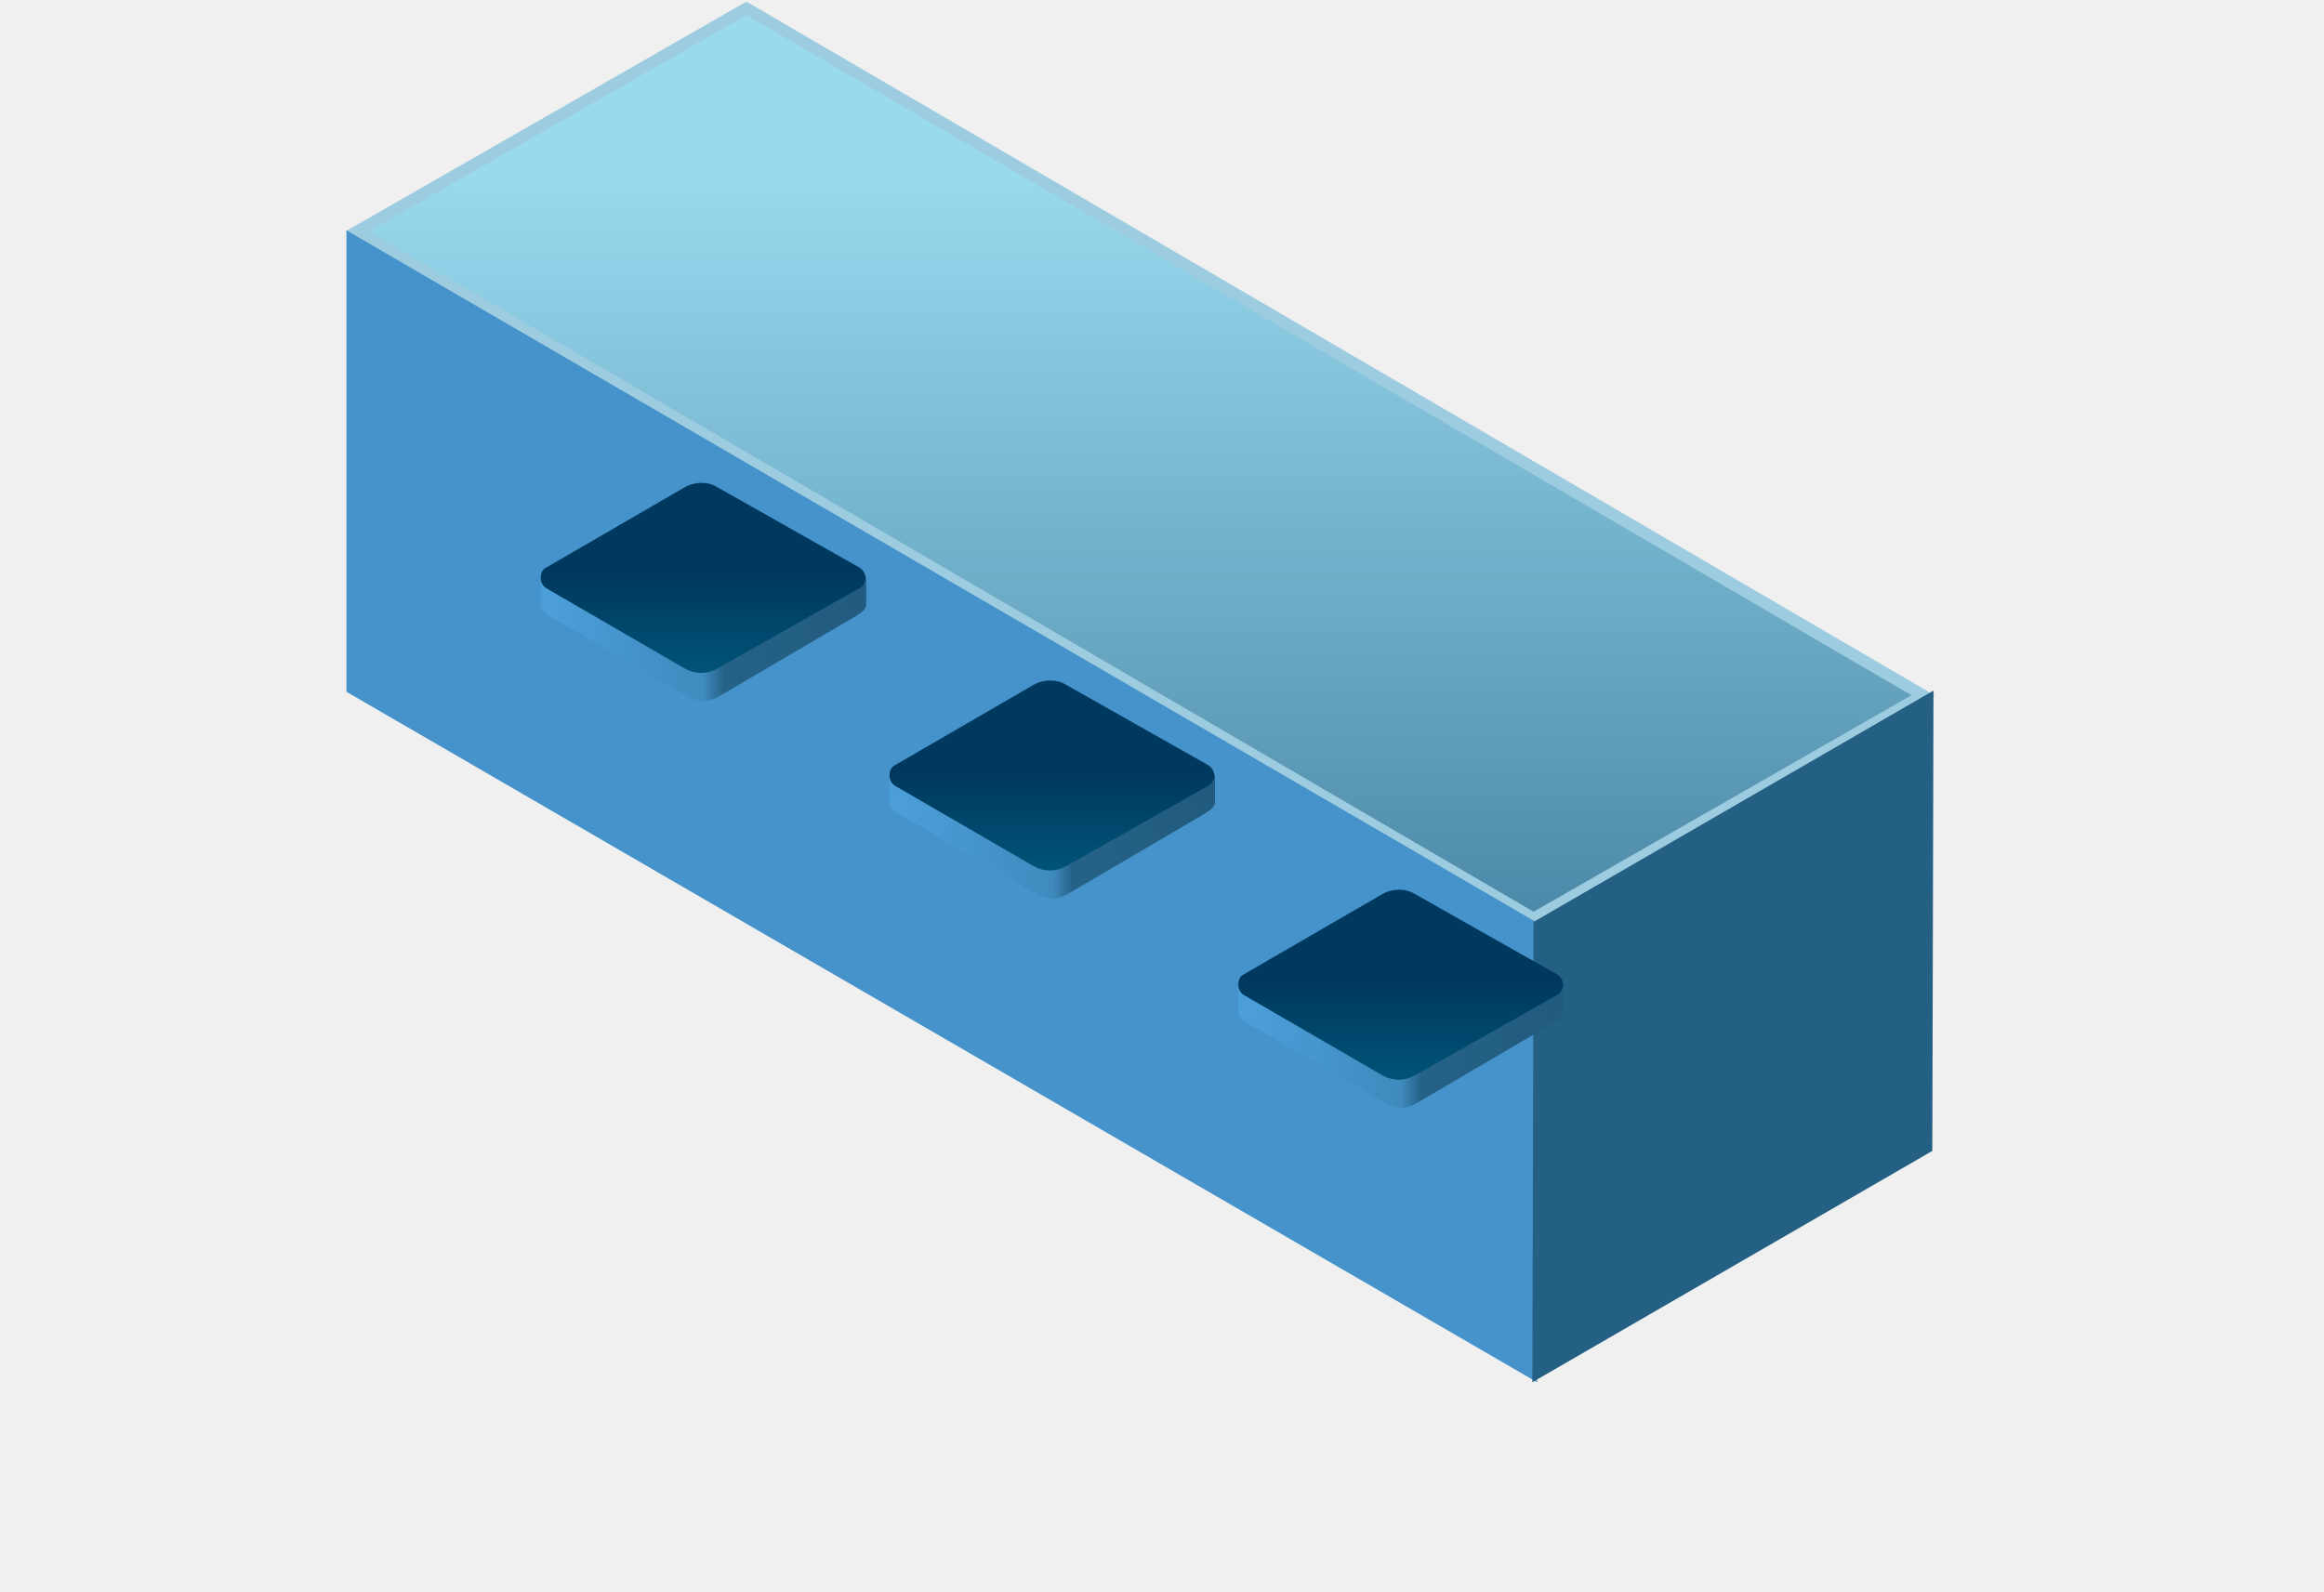
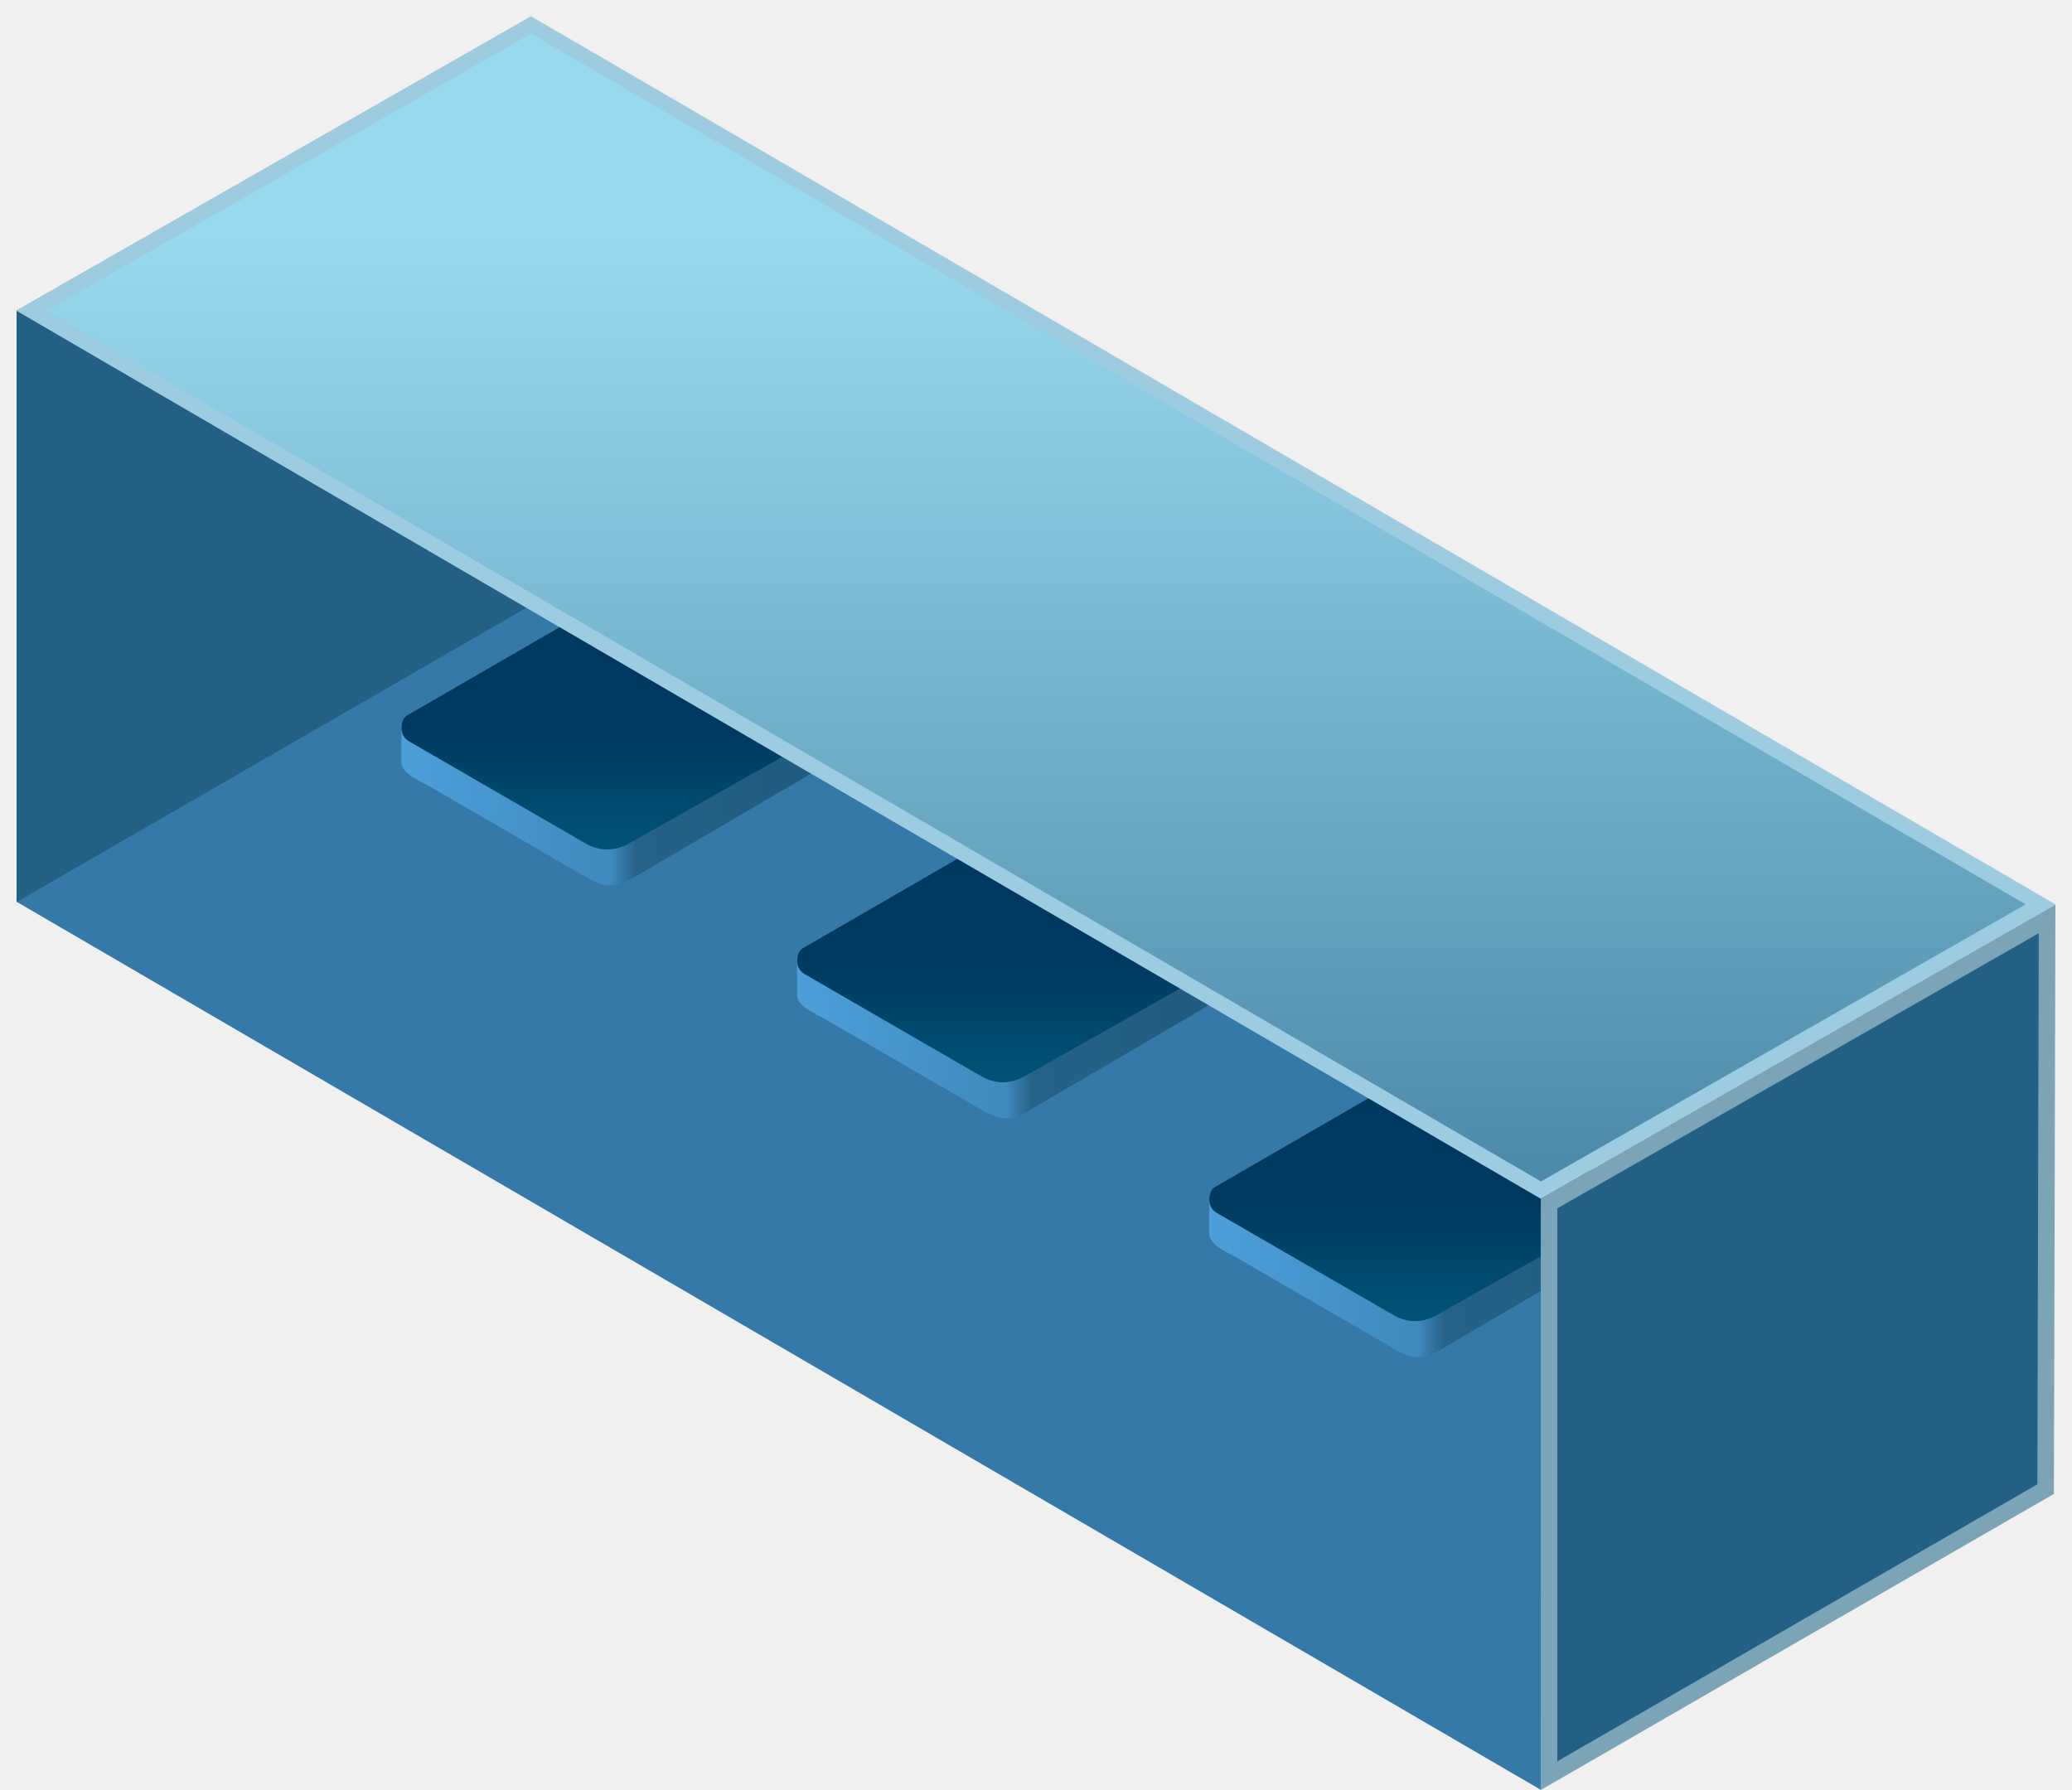
- <svg xmlns="http://www.w3.org/2000/svg" width="181" height="124" viewBox="0 0 201 144" fill="none">
-   <g clip-path="url(#clip0_3_326)">
-     <path d="M62.914 0.754L169.33 62.9L134.103 83.09L27.687 20.943L62.914 0.754Z" fill="url(#paint0_linear_3_326)" stroke="#9DCCE0" stroke-width="1.052" />
-     <path d="M134.313 83.405L26.74 20.838V62.584L134.419 125.046L134.313 83.405Z" fill="#4593CA" />
-     <path d="M134.103 83.405L133.998 125.046L170.171 104.121L170.276 62.479L134.103 83.405Z" fill="#245F84" />
-     <path d="M107.394 88.663V91.502C107.394 91.817 107.604 92.133 108.025 92.448C108.445 92.764 108.971 92.974 109.497 93.29L120.538 99.704C121.064 100.02 121.59 100.23 122.115 100.23C122.641 100.23 123.167 100.02 123.693 99.704L134.629 93.29C135.365 92.869 135.891 92.554 136.206 92.343C136.522 92.133 136.732 91.923 136.837 91.607V88.873C136.837 89.084 136.627 89.189 136.206 89.399C135.891 89.609 131.579 92.028 123.483 96.76C122.536 97.285 121.485 97.285 120.538 96.76C112.441 92.028 108.13 89.504 107.814 89.294C107.499 89.294 107.394 89.084 107.394 88.663Z" fill="url(#paint1_linear_3_326)" />
-     <path d="M123.377 80.881L136.206 88.137C136.732 88.453 136.942 89.084 136.627 89.609C136.522 89.82 136.417 89.925 136.206 90.03L123.377 97.286C122.431 97.811 121.379 97.811 120.433 97.286L107.92 90.03C107.394 89.714 107.289 89.084 107.499 88.558C107.604 88.347 107.709 88.242 107.92 88.137L120.433 80.881C121.379 80.356 122.536 80.356 123.377 80.881Z" fill="url(#paint2_linear_3_326)" />
-     <path d="M75.847 69.735V72.574C75.847 72.89 76.058 73.205 76.478 73.521C76.899 73.836 77.425 74.046 77.951 74.362L88.992 80.776C89.517 81.092 90.043 81.302 90.569 81.302C91.095 81.302 91.621 81.092 92.146 80.776L103.082 74.362C103.819 73.941 104.344 73.626 104.66 73.415C104.975 73.205 105.186 72.995 105.291 72.679V69.945C105.291 70.156 105.08 70.261 104.66 70.471C104.344 70.681 100.033 73.1 91.936 77.832C90.99 78.358 89.938 78.358 88.992 77.832C80.895 73.1 76.584 70.576 76.268 70.366C75.953 70.366 75.847 70.156 75.847 69.735Z" fill="url(#paint3_linear_3_326)" />
-     <path d="M91.831 61.954L104.66 69.209C105.186 69.525 105.396 70.156 105.081 70.681C104.975 70.892 104.87 70.997 104.66 71.102L91.831 78.358C90.885 78.883 89.833 78.883 88.887 78.358L76.373 71.102C75.847 70.787 75.742 70.156 75.953 69.63C76.058 69.42 76.163 69.314 76.373 69.209L88.887 61.954C89.833 61.428 90.99 61.428 91.831 61.954Z" fill="url(#paint4_linear_3_326)" />
-     <path d="M44.301 51.859V54.698C44.301 55.013 44.511 55.329 44.932 55.644C45.352 55.96 45.878 56.17 46.404 56.486L57.445 62.9C57.971 63.215 58.497 63.426 59.023 63.426C59.548 63.426 60.074 63.215 60.6 62.9L71.536 56.486C72.272 56.065 72.798 55.749 73.113 55.539C73.429 55.329 73.639 55.118 73.744 54.803V52.069C73.744 52.279 73.534 52.385 73.113 52.595C72.798 52.805 68.487 55.224 60.39 59.956C59.443 60.481 58.392 60.481 57.445 59.956C49.348 55.224 45.037 52.7 44.722 52.49C44.406 52.49 44.301 52.279 44.301 51.859Z" fill="url(#paint5_linear_3_326)" />
-     <path d="M60.285 44.077L73.114 51.333C73.639 51.648 73.85 52.279 73.534 52.805C73.429 53.016 73.324 53.121 73.114 53.226L60.285 60.481C59.338 61.007 58.287 61.007 57.34 60.481L44.827 53.226C44.301 52.91 44.196 52.279 44.406 51.754C44.511 51.543 44.617 51.438 44.827 51.333L57.34 44.077C58.287 43.551 59.443 43.551 60.285 44.077Z" fill="url(#paint6_linear_3_326)" />
-   </g>
+ <svg xmlns="http://www.w3.org/2000/svg" width="125" height="108" viewBox="0 0 125 108" fill="none">
+   <path d="M93.063 72.186L1 18.764V54.408L92.957 107.991L93.063 72.186Z" fill="#3579A9" />
+   <path d="M1 18.747V54.422L31.957 36.555L32.048 1L1 18.747Z" fill="#245F84" />
+   <path d="M72.948 72.01V74.434C72.948 74.703 73.128 74.973 73.488 75.242C73.848 75.511 74.298 75.691 74.748 75.96L84.197 81.437C84.647 81.707 85.097 81.886 85.547 81.886C85.997 81.886 86.447 81.707 86.897 81.437L96.257 75.96C96.886 75.601 97.337 75.332 97.606 75.152C97.876 74.973 98.056 74.793 98.146 74.524V72.189C98.146 72.369 97.966 72.459 97.606 72.638C97.337 72.818 93.647 74.883 86.717 78.923C85.907 79.372 85.007 79.372 84.197 78.923C77.268 74.883 73.578 72.728 73.308 72.549C73.038 72.549 72.948 72.369 72.948 72.01Z" fill="url(#paint0_linear_13782_109718)" />
+   <path d="M86.627 65.366L97.607 71.561C98.057 71.83 98.237 72.369 97.967 72.818C97.877 72.997 97.787 73.087 97.607 73.177L86.627 79.372C85.817 79.821 84.918 79.821 84.108 79.372L73.398 73.177C72.948 72.908 72.858 72.369 73.038 71.92C73.128 71.74 73.218 71.651 73.398 71.561L84.108 65.366C84.918 64.917 85.907 64.917 86.627 65.366Z" fill="url(#paint1_linear_13782_109718)" />
+   <path d="M48.084 57.601V60.025C48.084 60.294 48.264 60.564 48.624 60.833C48.984 61.102 49.434 61.282 49.884 61.551L59.334 67.028C59.784 67.298 60.234 67.477 60.684 67.477C61.133 67.477 61.584 67.298 62.034 67.028L71.393 61.551C72.023 61.192 72.473 60.923 72.743 60.743C73.013 60.564 73.193 60.384 73.283 60.115V57.781C73.283 57.96 73.103 58.05 72.743 58.229C72.473 58.409 68.783 60.474 61.854 64.514C61.044 64.963 60.144 64.963 59.334 64.514C52.404 60.474 48.715 58.319 48.444 58.14C48.175 58.14 48.084 57.96 48.084 57.601Z" fill="url(#paint2_linear_13782_109718)" />
+   <path d="M61.764 50.957L72.743 57.152C73.193 57.421 73.373 57.96 73.103 58.409C73.013 58.589 72.923 58.678 72.743 58.768L61.764 64.963C60.954 65.412 60.054 65.412 59.244 64.963L48.535 58.768C48.085 58.499 47.995 57.96 48.175 57.511C48.265 57.332 48.355 57.242 48.535 57.152L59.244 50.957C60.054 50.508 61.044 50.508 61.764 50.957Z" fill="url(#paint3_linear_13782_109718)" />
+   <path d="M24.215 43.553V45.978C24.215 46.247 24.395 46.516 24.755 46.786C25.115 47.055 25.564 47.235 26.015 47.504L35.464 52.981C35.914 53.25 36.364 53.43 36.814 53.43C37.264 53.43 37.714 53.25 38.164 52.981L47.523 47.504C48.153 47.145 48.603 46.876 48.873 46.696C49.143 46.516 49.323 46.337 49.413 46.068V43.733C49.413 43.913 49.233 44.002 48.873 44.182C48.603 44.361 44.913 46.427 37.984 50.467C37.174 50.916 36.274 50.916 35.464 50.467C28.534 46.427 24.845 44.272 24.575 44.092C24.305 44.092 24.215 43.913 24.215 43.553Z" fill="url(#paint4_linear_13782_109718)" />
+   <path d="M37.894 36.909L48.873 43.105C49.323 43.374 49.503 43.913 49.233 44.361C49.143 44.541 49.053 44.631 48.873 44.721L37.894 50.916C37.084 51.365 36.184 51.365 35.374 50.916L24.665 44.721C24.215 44.451 24.125 43.913 24.305 43.464C24.395 43.284 24.485 43.194 24.665 43.105L35.374 36.909C36.184 36.46 37.174 36.46 37.894 36.909Z" fill="url(#paint5_linear_13782_109718)" />
+   <path d="M32.035 1.506L123.108 54.569L92.961 71.808L1.887 18.745L32.035 1.506Z" fill="url(#paint6_linear_13782_109718)" stroke="#9DCCE0" stroke-width="0.906" />
+   <path d="M123.498 55.441L123.41 89.845L93.452 107.134V72.615L123.498 55.441Z" fill="#245F84" stroke="#7BA5B7" />
  <defs>
-     <linearGradient id="paint0_linear_3_326" x1="98.547" y1="15.666" x2="98.547" y2="117.16" gradientUnits="userSpaceOnUse">
-       <stop stop-color="#9ADAEE" />
-       <stop offset="1" stop-color="#246085" />
-     </linearGradient>
-     <linearGradient id="paint1_linear_3_326" x1="108.384" y1="94.395" x2="135.932" y2="94.395" gradientUnits="userSpaceOnUse">
+     <linearGradient id="paint0_linear_13782_109718" x1="73.796" y1="76.904" x2="97.371" y2="76.904" gradientUnits="userSpaceOnUse">
      <stop stop-color="#4C9ED9" />
      <stop offset="0.499" stop-color="#3F8ABE" />
      <stop offset="0.565" stop-color="#266288" />
      <stop offset="1" stop-color="#215B7F" />
    </linearGradient>
-     <linearGradient id="paint2_linear_3_326" x1="122.128" y1="88.995" x2="122.128" y2="97.577" gradientUnits="userSpaceOnUse">
+     <linearGradient id="paint1_linear_13782_109718" x1="85.558" y1="72.292" x2="85.558" y2="79.62" gradientUnits="userSpaceOnUse">
      <stop stop-color="#00395F" />
      <stop offset="1" stop-color="#005377" />
    </linearGradient>
-     <linearGradient id="paint3_linear_3_326" x1="76.838" y1="75.467" x2="104.385" y2="75.467" gradientUnits="userSpaceOnUse">
+     <linearGradient id="paint2_linear_13782_109718" x1="48.932" y1="62.495" x2="72.508" y2="62.495" gradientUnits="userSpaceOnUse">
      <stop stop-color="#4C9ED9" />
      <stop offset="0.499" stop-color="#3F8ABE" />
      <stop offset="0.565" stop-color="#266288" />
      <stop offset="1" stop-color="#215B7F" />
    </linearGradient>
-     <linearGradient id="paint4_linear_3_326" x1="90.582" y1="70.066" x2="90.582" y2="78.648" gradientUnits="userSpaceOnUse">
+     <linearGradient id="paint3_linear_13782_109718" x1="60.694" y1="57.883" x2="60.694" y2="65.212" gradientUnits="userSpaceOnUse">
      <stop stop-color="#00395F" />
      <stop offset="1" stop-color="#005377" />
    </linearGradient>
-     <linearGradient id="paint5_linear_3_326" x1="45.292" y1="57.59" x2="72.839" y2="57.59" gradientUnits="userSpaceOnUse">
+     <linearGradient id="paint4_linear_13782_109718" x1="25.062" y1="48.447" x2="48.638" y2="48.447" gradientUnits="userSpaceOnUse">
      <stop stop-color="#4C9ED9" />
      <stop offset="0.499" stop-color="#3F8ABE" />
      <stop offset="0.565" stop-color="#266288" />
      <stop offset="1" stop-color="#215B7F" />
    </linearGradient>
-     <linearGradient id="paint6_linear_3_326" x1="59.035" y1="52.19" x2="59.035" y2="60.772" gradientUnits="userSpaceOnUse">
+     <linearGradient id="paint5_linear_13782_109718" x1="36.824" y1="43.836" x2="36.824" y2="51.164" gradientUnits="userSpaceOnUse">
      <stop stop-color="#00395F" />
      <stop offset="1" stop-color="#005377" />
    </linearGradient>
-     <clipPath id="clip0_3_326">
-       <rect width="201" height="144" fill="white" />
-     </clipPath>
+     <linearGradient id="paint6_linear_13782_109718" x1="62.531" y1="14.239" x2="62.531" y2="100.899" gradientUnits="userSpaceOnUse">
+       <stop stop-color="#9ADAEE" />
+       <stop offset="1" stop-color="#246085" />
+     </linearGradient>
  </defs>
</svg>
